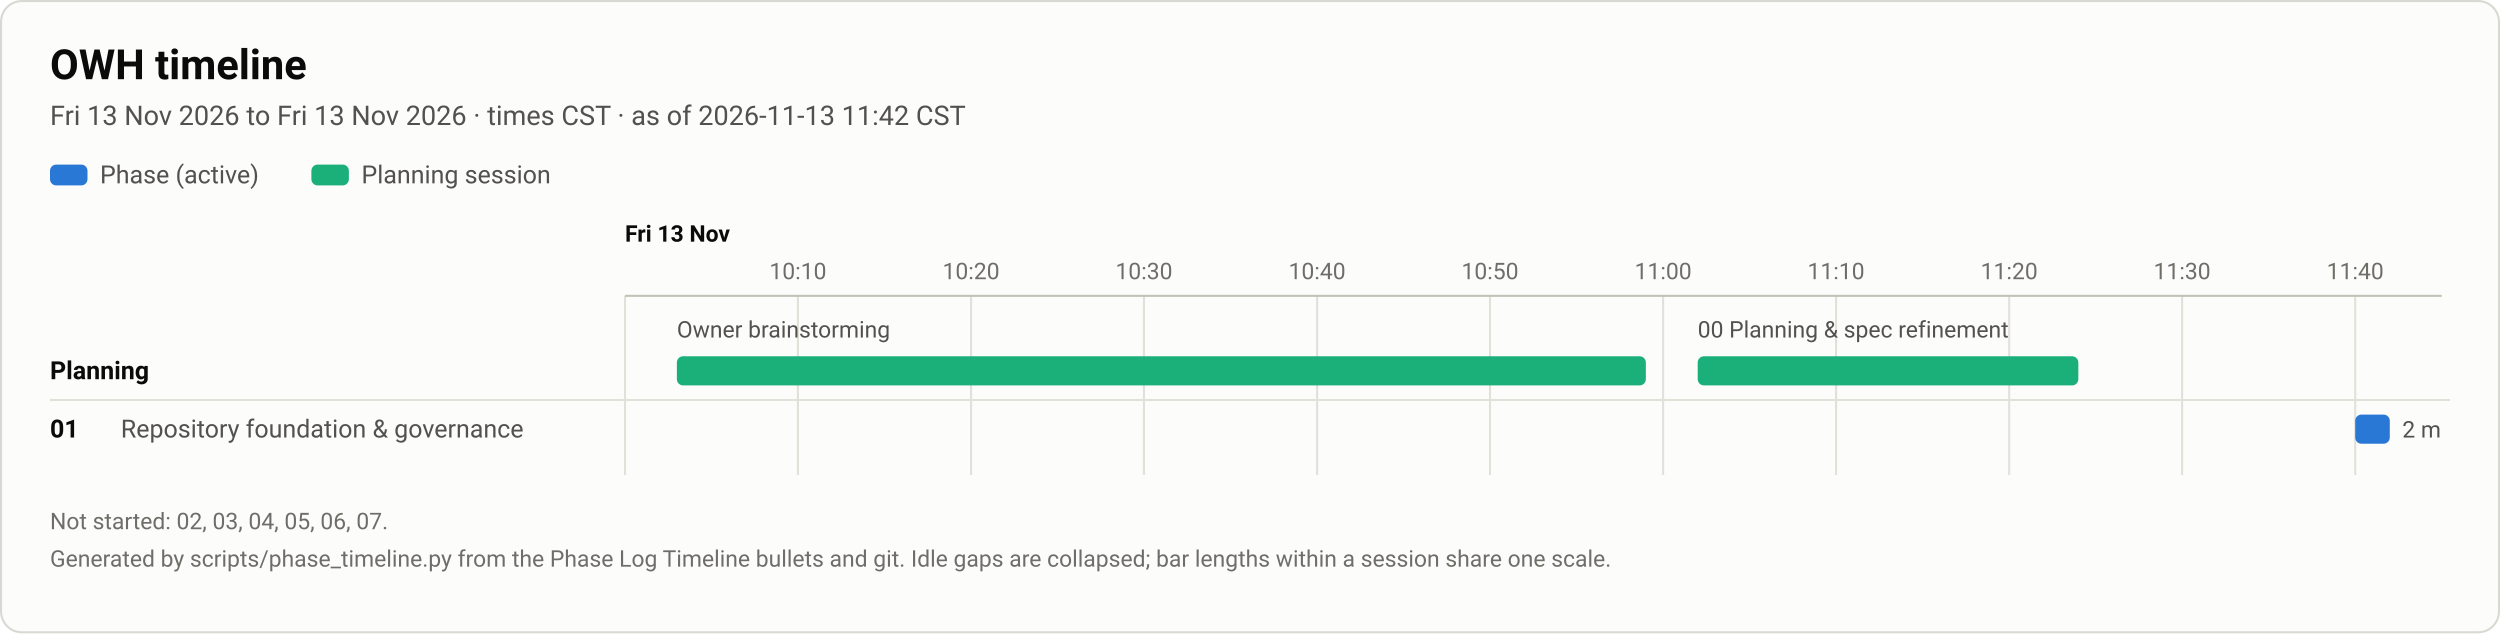
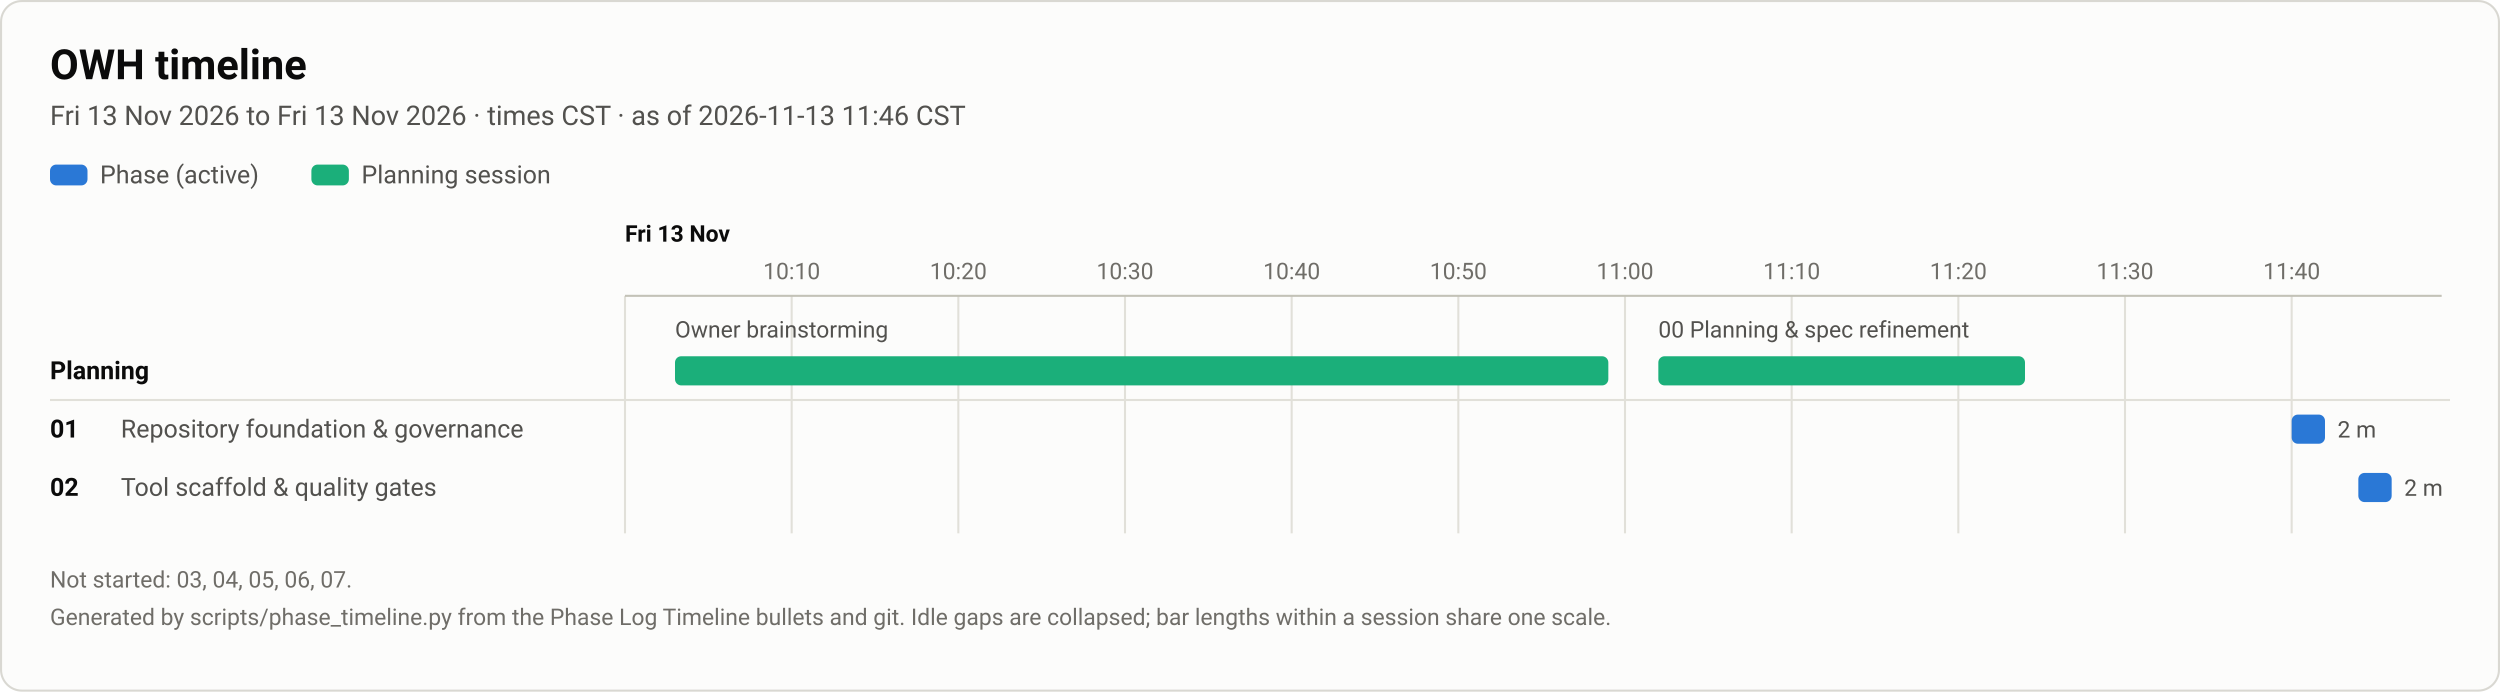
- <svg xmlns="http://www.w3.org/2000/svg" width="1200" height="304" viewBox="0 0 1200 304" role="img" aria-labelledby="tl-title tl-desc" font-family="system-ui, -apple-system, &quot;Segoe UI&quot;, Roboto, sans-serif" data-timeline-format="1">
+ <svg xmlns="http://www.w3.org/2000/svg" width="1200" height="332" viewBox="0 0 1200 332" role="img" aria-labelledby="tl-title tl-desc" font-family="system-ui, -apple-system, &quot;Segoe UI&quot;, Roboto, sans-serif" data-timeline-format="1">
  <style>.card{fill:#fcfcfb;stroke:#d9d8d2}.t1{fill:#0b0b0b}.t2{fill:#52514e}.t3{fill:#6f6d68}.grid{stroke:#e1e0d9}.axis{stroke:#c3c2b7}.brk{fill:#f1f0ec}.brke{stroke:#c3c2b7;fill:none}.ph{fill:#2a78d6}.pl{fill:#1baf7a}.tail{stroke:#2a78d6}.tailpl{stroke:#1baf7a}.hb{fill:#fbe1d6}.hl{stroke:#eb6834}.wo{stroke:#eb6834;fill:none}.ap{stroke:#0b0b0b;fill:none}.sep{stroke:#e1e0d9}text{font-variant-numeric:tabular-nums}@media (prefers-color-scheme: dark){.card{fill:#1a1a19;stroke:#3a3a37}.t1{fill:#f0efec}.t2{fill:#c3c2b7}.t3{fill:#a3a19a}.grid{stroke:#2c2c2a}.axis{stroke:#4a4a46}.brk{fill:#262624}.brke{stroke:#4a4a46;fill:none}.ph{fill:#3987e5}.pl{fill:#199e70}.tail{stroke:#3987e5}.tailpl{stroke:#199e70}.hb{fill:#4a2a1c}.hl{stroke:#d95926}.wo{stroke:#d95926;fill:none}.ap{stroke:#f0efec;fill:none}.sep{stroke:#2c2c2a}}</style>
  <defs>
    <pattern id="tl-hatch" patternUnits="userSpaceOnUse" width="6" height="6" patternTransform="rotate(45)">
      <rect class="hb" width="6" height="6" />
      <line class="hl" x1="1.5" y1="0" x2="1.5" y2="6" stroke-width="2.4" />
    </pattern>
  </defs>
-   <rect class="card" x="0.5" y="0.5" width="1199" height="303" rx="10" />
+   <rect class="card" x="0.5" y="0.5" width="1199" height="331" rx="10" />
  <text class="t1" x="24" y="38" font-size="20" font-weight="600">OWH timeline</text>
-   <text class="t2" x="24" y="60" font-size="13">Fri 13 Nov 2026 to Fri 13 Nov 2026 · times CST · as of 2026-11-13 11:42 CST</text>
+   <text class="t2" x="24" y="60" font-size="13">Fri 13 Nov 2026 to Fri 13 Nov 2026 · times CST · as of 2026-11-13 11:46 CST</text>
  <rect class="ph" x="24.0" y="79" width="18" height="10" rx="3" />
  <text class="t2" x="48" y="88" font-size="12">Phase (active)</text>
  <rect class="pl" x="149.462" y="79" width="18" height="10" rx="3" />
  <text class="t2" x="173.5" y="88" font-size="12">Planning session</text>
  <text class="t1" x="300" y="116" font-size="11" font-weight="600">Fri 13 Nov</text>
-   <line class="grid" x1="300" x2="300" y1="142" y2="228" stroke-width="1" />
-   <line class="grid" x1="383" x2="383" y1="142" y2="228" stroke-width="1" />
-   <text class="t3" x="383" y="134" font-size="11" text-anchor="middle">10:10</text>
-   <line class="grid" x1="466.1" x2="466.1" y1="142" y2="228" stroke-width="1" />
-   <text class="t3" x="466.1" y="134" font-size="11" text-anchor="middle">10:20</text>
-   <line class="grid" x1="549.1" x2="549.1" y1="142" y2="228" stroke-width="1" />
-   <text class="t3" x="549.1" y="134" font-size="11" text-anchor="middle">10:30</text>
-   <line class="grid" x1="632.2" x2="632.2" y1="142" y2="228" stroke-width="1" />
-   <text class="t3" x="632.2" y="134" font-size="11" text-anchor="middle">10:40</text>
-   <line class="grid" x1="715.2" x2="715.2" y1="142" y2="228" stroke-width="1" />
-   <text class="t3" x="715.2" y="134" font-size="11" text-anchor="middle">10:50</text>
-   <line class="grid" x1="798.3" x2="798.3" y1="142" y2="228" stroke-width="1" />
-   <text class="t3" x="798.3" y="134" font-size="11" text-anchor="middle">11:00</text>
-   <line class="grid" x1="881.3" x2="881.3" y1="142" y2="228" stroke-width="1" />
-   <text class="t3" x="881.3" y="134" font-size="11" text-anchor="middle">11:10</text>
-   <line class="grid" x1="964.4" x2="964.4" y1="142" y2="228" stroke-width="1" />
-   <text class="t3" x="964.4" y="134" font-size="11" text-anchor="middle">11:20</text>
-   <line class="grid" x1="1047.4" x2="1047.4" y1="142" y2="228" stroke-width="1" />
-   <text class="t3" x="1047.4" y="134" font-size="11" text-anchor="middle">11:30</text>
-   <line class="grid" x1="1130.5" x2="1130.5" y1="142" y2="228" stroke-width="1" />
-   <text class="t3" x="1130.5" y="134" font-size="11" text-anchor="middle">11:40</text>
+   <line class="grid" x1="300" x2="300" y1="142" y2="256" stroke-width="1" />
+   <line class="grid" x1="380" x2="380" y1="142" y2="256" stroke-width="1" />
+   <text class="t3" x="380" y="134" font-size="11" text-anchor="middle">10:10</text>
+   <line class="grid" x1="460" x2="460" y1="142" y2="256" stroke-width="1" />
+   <text class="t3" x="460" y="134" font-size="11" text-anchor="middle">10:20</text>
+   <line class="grid" x1="540" x2="540" y1="142" y2="256" stroke-width="1" />
+   <text class="t3" x="540" y="134" font-size="11" text-anchor="middle">10:30</text>
+   <line class="grid" x1="620" x2="620" y1="142" y2="256" stroke-width="1" />
+   <text class="t3" x="620" y="134" font-size="11" text-anchor="middle">10:40</text>
+   <line class="grid" x1="700" x2="700" y1="142" y2="256" stroke-width="1" />
+   <text class="t3" x="700" y="134" font-size="11" text-anchor="middle">10:50</text>
+   <line class="grid" x1="780" x2="780" y1="142" y2="256" stroke-width="1" />
+   <text class="t3" x="780" y="134" font-size="11" text-anchor="middle">11:00</text>
+   <line class="grid" x1="860" x2="860" y1="142" y2="256" stroke-width="1" />
+   <text class="t3" x="860" y="134" font-size="11" text-anchor="middle">11:10</text>
+   <line class="grid" x1="940" x2="940" y1="142" y2="256" stroke-width="1" />
+   <text class="t3" x="940" y="134" font-size="11" text-anchor="middle">11:20</text>
+   <line class="grid" x1="1020" x2="1020" y1="142" y2="256" stroke-width="1" />
+   <text class="t3" x="1020" y="134" font-size="11" text-anchor="middle">11:30</text>
+   <line class="grid" x1="1100" x2="1100" y1="142" y2="256" stroke-width="1" />
+   <text class="t3" x="1100" y="134" font-size="11" text-anchor="middle">11:40</text>
  <line class="axis" x1="300" x2="1172" y1="142" y2="142" stroke-width="1" />
  <text class="t1" x="24" y="182" font-size="12" font-weight="600">Planning</text>
  <g id="tl-plan1">
-     <rect class="pl" x="324.9" y="171" width="465.1" height="14" rx="3" />
+     <rect class="pl" x="324" y="171" width="448" height="14" rx="3" />
  </g>
-   <text class="t2" x="324.9" y="162" font-size="11">Owner brainstorming</text>
+   <text class="t2" x="324" y="162" font-size="11">Owner brainstorming</text>
  <g id="tl-p00">
-     <rect class="pl" x="814.9" y="171" width="182.7" height="14" rx="3" />
+     <rect class="pl" x="796" y="171" width="176" height="14" rx="3" />
  </g>
-   <text class="t2" x="814.9" y="162" font-size="11">00 Planning &amp; spec refinement</text>
+   <text class="t2" x="796" y="162" font-size="11">00 Planning &amp; spec refinement</text>
  <line class="sep" x1="24" x2="1176" y1="192" y2="192" stroke-width="1" />
  <text class="t1" x="24" y="210" font-size="12" font-weight="600">01</text>
  <text class="t2" x="58" y="210" font-size="12">Repository foundation &amp; governance</text>
  <g id="tl-p01">
-     <rect class="ph" x="1130.5" y="199" width="16.6" height="14" rx="3" />
+     <rect class="ph" x="1100" y="199" width="16" height="14" rx="3" />
  </g>
-   <text class="t2" x="1153.1" y="210" font-size="11">2 m</text>
-   <text class="t3" x="24" y="254" font-size="11">Not started: 02, 03, 04, 05, 06, 07.</text>
-   <text class="t3" x="24" y="272" font-size="11">Generated by scripts/phase_timeline.py from the Phase Log Timeline bullets and git. Idle gaps are collapsed; bar lengths within a session share one scale.</text>
+   <text class="t2" x="1122" y="210" font-size="11">2 m</text>
+   <text class="t1" x="24" y="238" font-size="12" font-weight="600">02</text>
+   <text class="t2" x="58" y="238" font-size="12">Tool scaffold &amp; quality gates</text>
+   <g id="tl-p02">
+     <rect class="ph" x="1132" y="227" width="16" height="14" rx="3" />
+   </g>
+   <text class="t2" x="1154" y="238" font-size="11">2 m</text>
+   <text class="t3" x="24" y="282" font-size="11">Not started: 03, 04, 05, 06, 07.</text>
+   <text class="t3" x="24" y="300" font-size="11">Generated by scripts/phase_timeline.py from the Phase Log Timeline bullets and git. Idle gaps are collapsed; bar lengths within a session share one scale.</text>
</svg>
